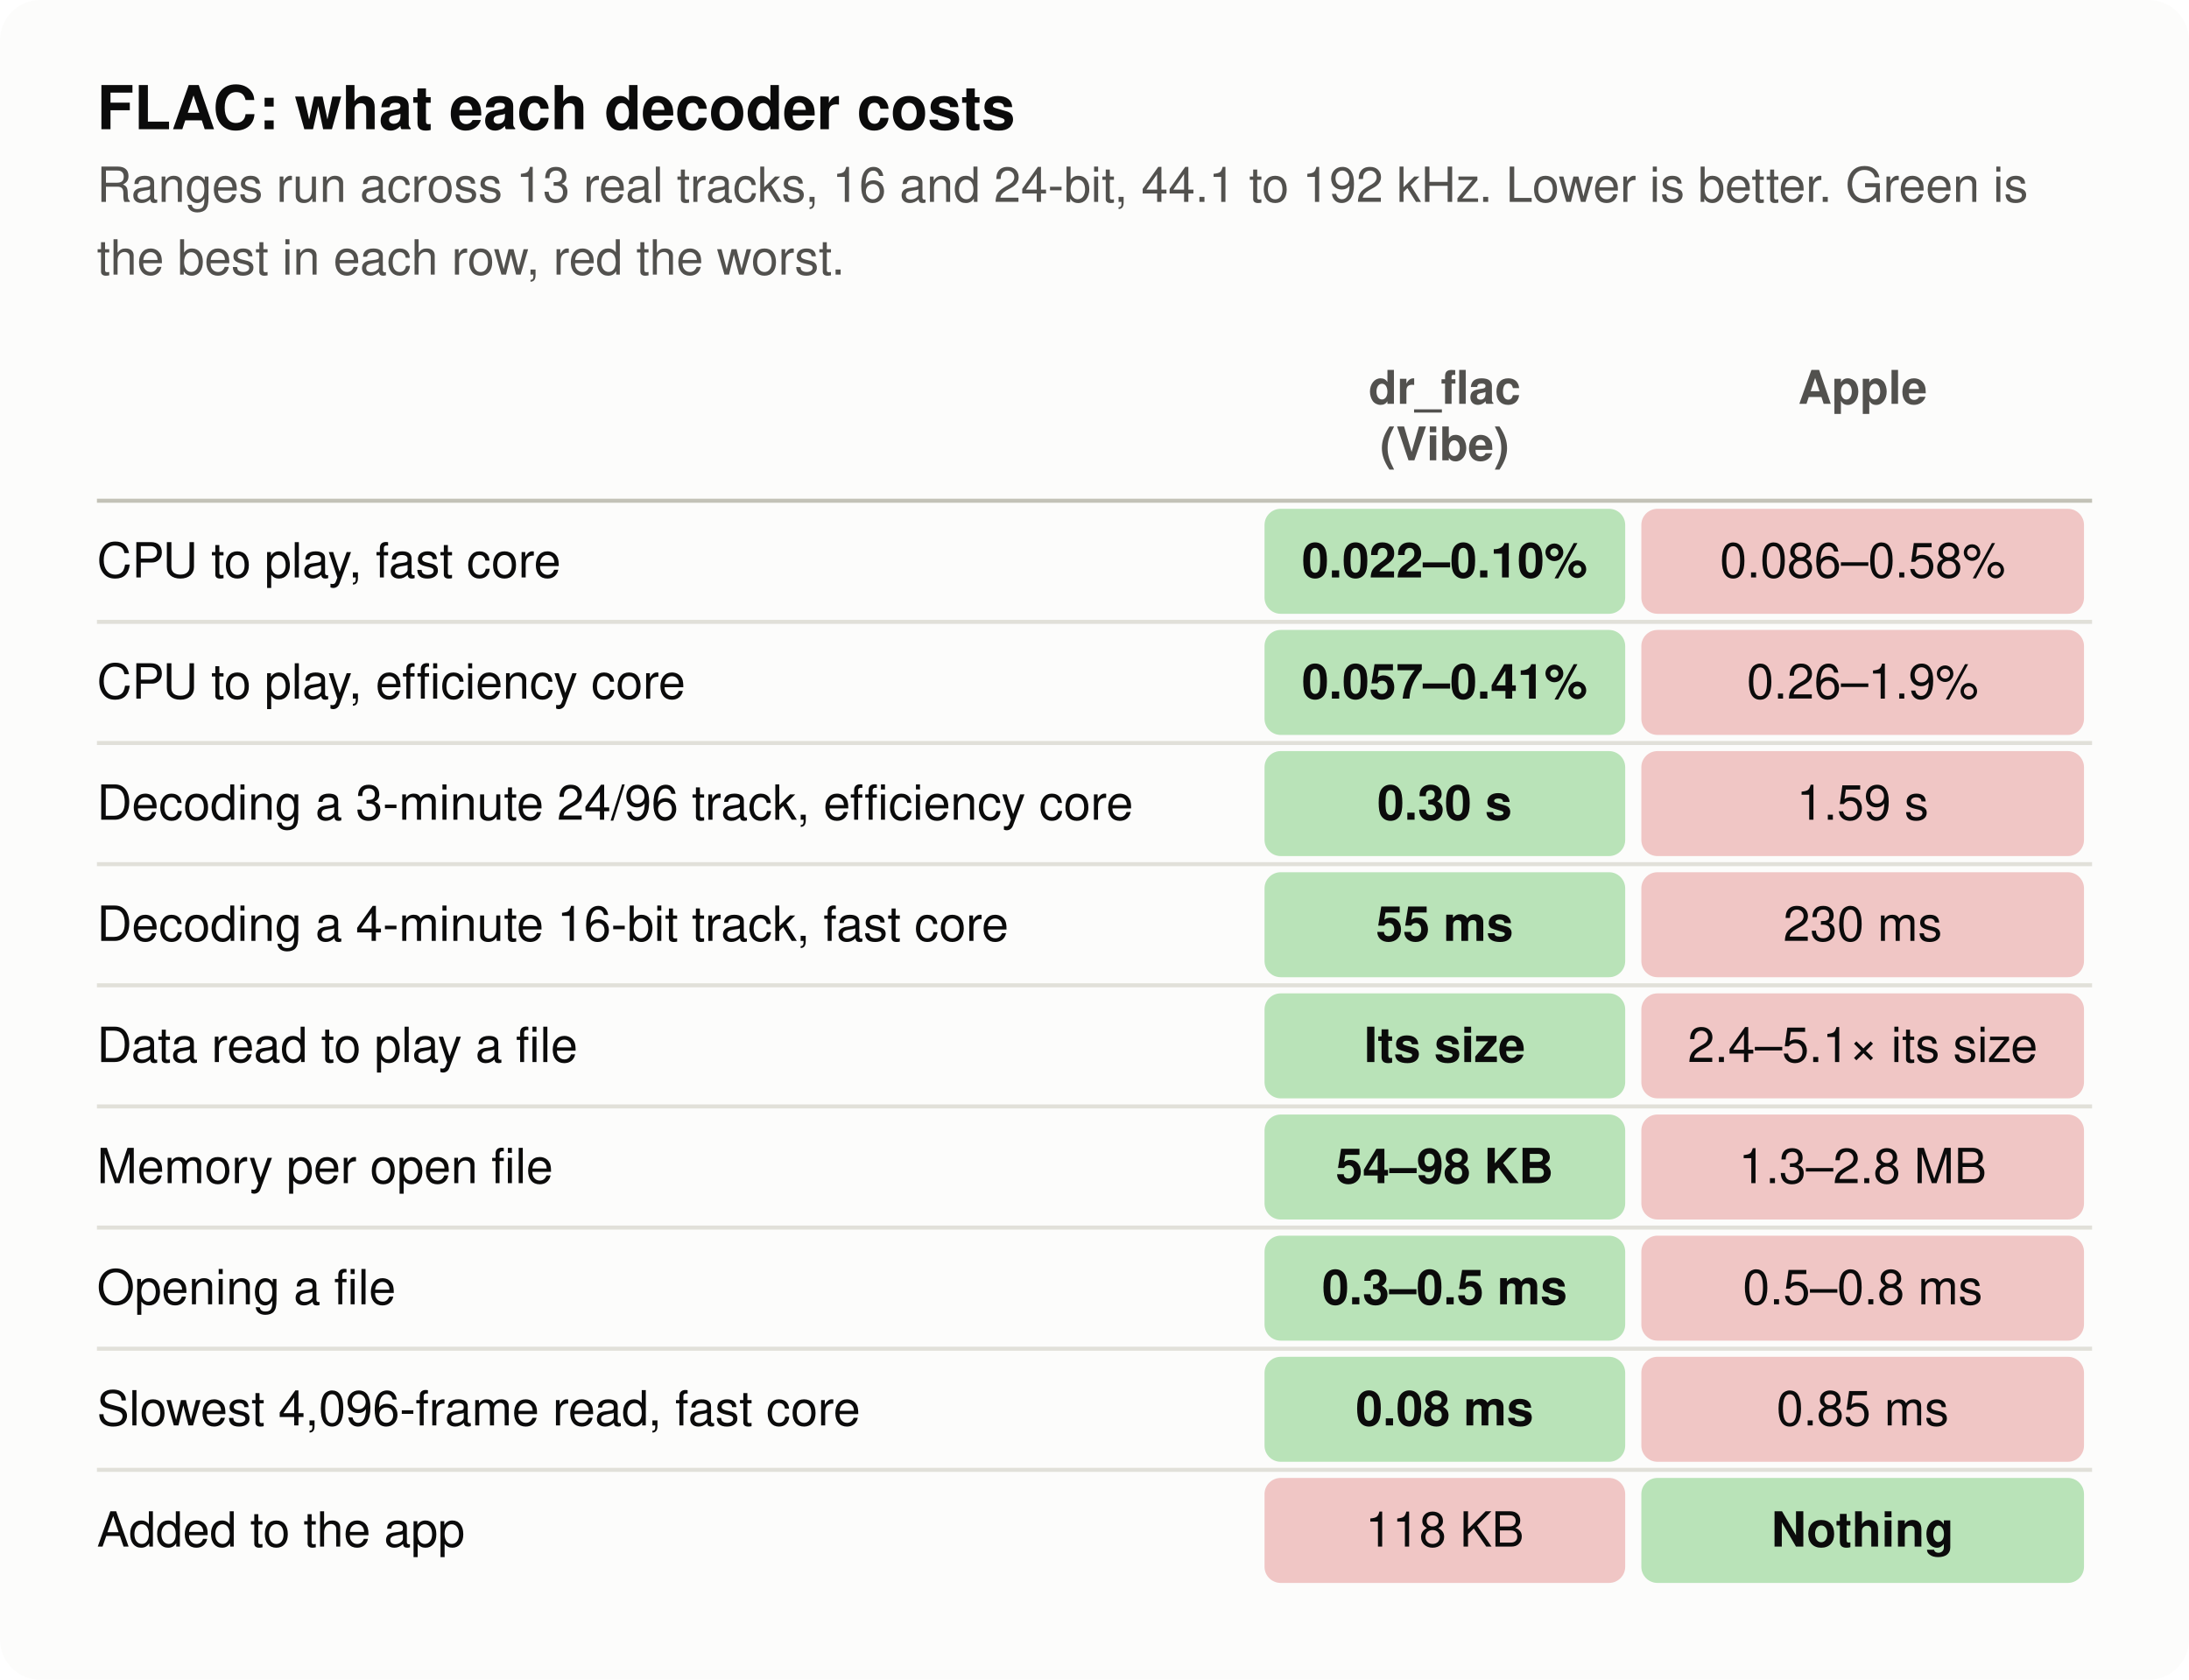
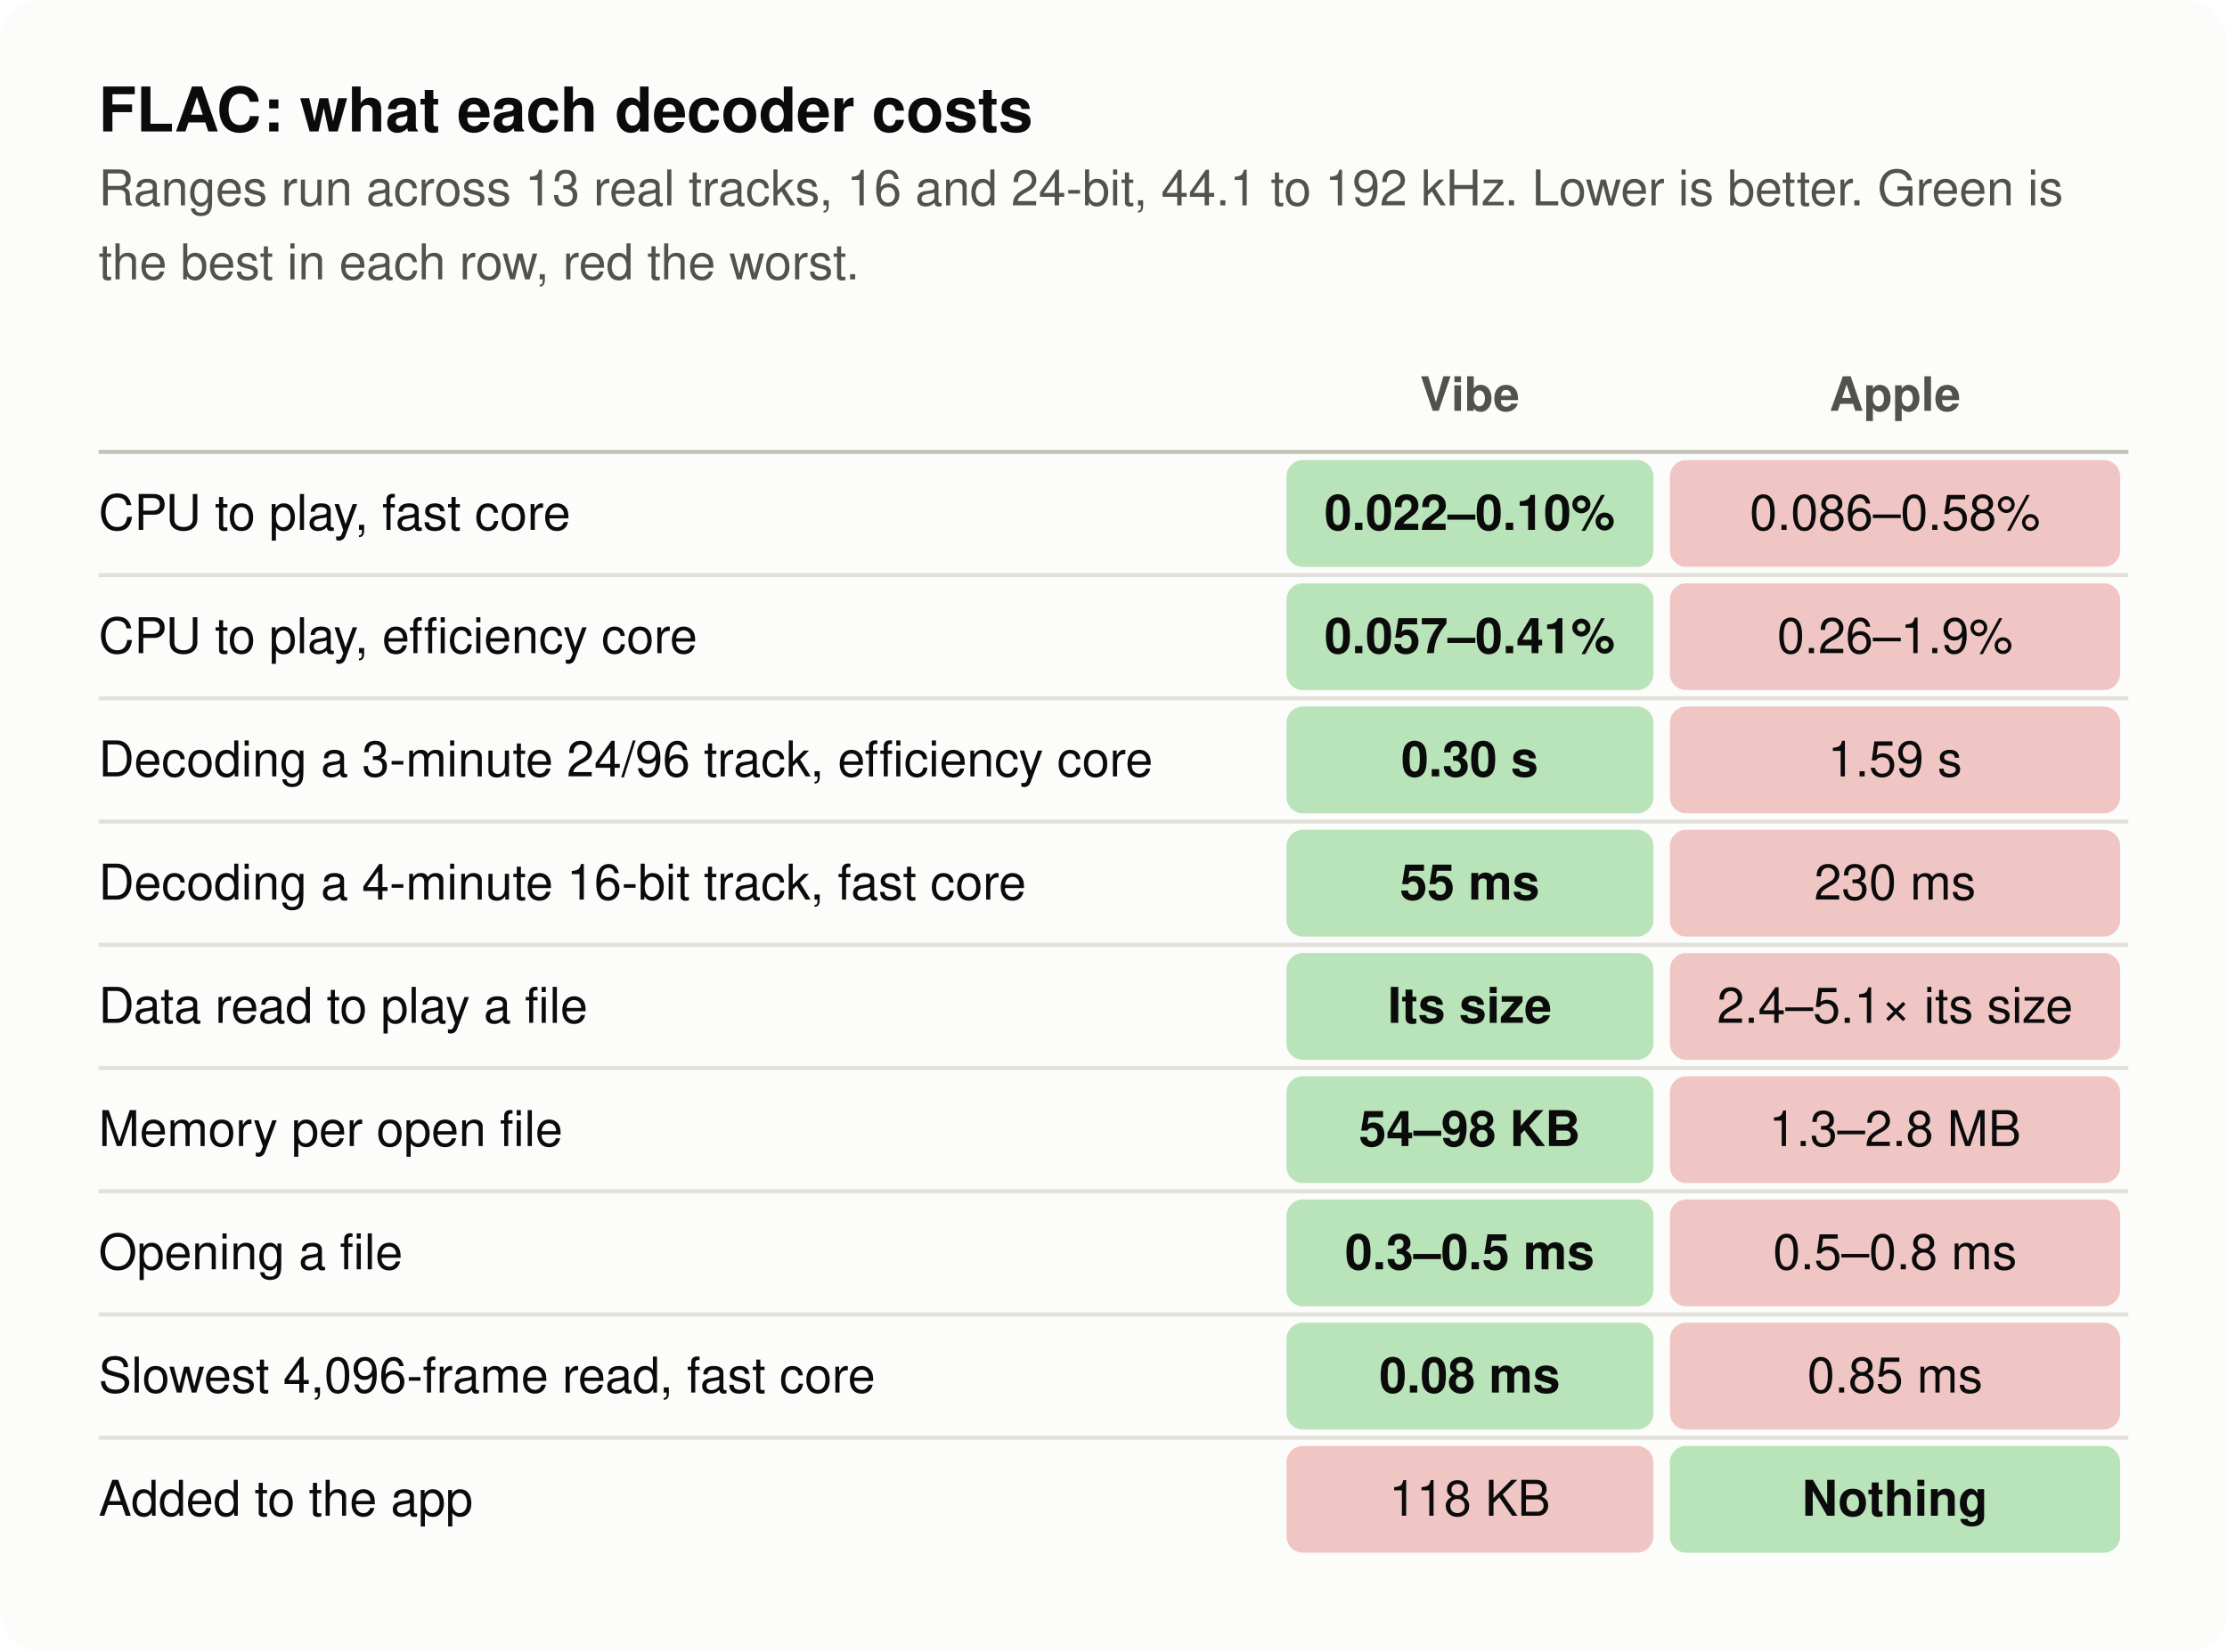
- <svg xmlns="http://www.w3.org/2000/svg" viewBox="0 0 542 416" width="542" height="416" font-family="-apple-system,BlinkMacSystemFont,'Segoe UI',Helvetica,Arial,sans-serif" role="img" aria-label="FLAC: what each decoder costs">
+ <svg xmlns="http://www.w3.org/2000/svg" viewBox="0 0 542 402" width="542" height="402" font-family="-apple-system,BlinkMacSystemFont,'Segoe UI',Helvetica,Arial,sans-serif" role="img" aria-label="FLAC: what each decoder costs">
  <style>.bg{fill:#fcfcfb}.t{fill:#0b0b0b}.m{fill:#52514e}.q{fill:#898781}.box{fill:#f0efec}.g{stroke:#e1e0d9}.a{stroke:#c3c2b7}.k{stroke:#b9b8b2}.ring{stroke:#fcfcfb}.good1{fill:#ebf6ea}.bad1{fill:#f9eeee}.good2{fill:#ddf0dc}.bad2{fill:#f6e3e2}.good3{fill:#cceacb}.bad3{fill:#f3d5d5}.good4{fill:#b9e3b8}.bad4{fill:#f0c6c5}@media (prefers-color-scheme:dark){.bg{fill:#1a1a19}.t{fill:#f0efec}.m{fill:#c3c2b7}.q{fill:#898781}.box{fill:#262624}.g{stroke:#2c2c2a}.a{stroke:#383835}.k{stroke:#55554f}.ring{stroke:#1a1a19}.good1{fill:#182a17}.bad1{fill:#301e1d}.good2{fill:#173417}.bad2{fill:#3d201f}.good3{fill:#163f15}.bad3{fill:#4b2322}.good4{fill:#154b14}.bad4{fill:#5c2625}}text{font-variant-numeric:tabular-nums}.ln{fill:none;stroke-linejoin:round;stroke-linecap:round}rect.s0,rect.s1,rect.s2,rect.s3,rect.s4,rect.s5,rect.s6,rect.s7,rect.sg{stroke:none}</style>
-   <rect class="bg" width="542" height="416" rx="10" />
+   <rect class="bg" width="542" height="402" rx="10" />
  <text class="t" x="24.0" y="32.0" font-size="15" text-anchor="start" font-weight="600">FLAC: what each decoder costs</text>
  <text class="m" x="24.0" y="50.0" font-size="12" text-anchor="start">Ranges run across 13 real tracks, 16 and 24-bit, 44.1 to 192 kHz. Lower is better. Green is</text>
  <text class="m" x="24.0" y="68.0" font-size="12" text-anchor="start">the best in each row, red the worst.</text>
-   <text class="m" x="357.7" y="100.0" font-size="11.5" text-anchor="middle" font-weight="600">dr_flac</text>
-   <text class="m" x="357.7" y="114.0" font-size="11.5" text-anchor="middle" font-weight="600">(Vibe)</text>
+   <text class="m" x="357.7" y="100.0" font-size="11.5" text-anchor="middle" font-weight="600">Vibe</text>
  <text class="m" x="461.2" y="100.0" font-size="11.5" text-anchor="middle" font-weight="600">Apple</text>
-   <line class="a" x1="24.0" y1="124.0" x2="518.0" y2="124.0" stroke-width="1" />
-   <text class="t" x="24.0" y="143.0" font-size="12" text-anchor="start">CPU to play, fast core</text>
-   <rect class="good4" x="313.1" y="126.0" width="89.3" height="26" rx="4" />
-   <text class="t" x="357.7" y="143.0" font-size="12" text-anchor="middle" font-weight="650">0.022–0.10%</text>
-   <rect class="bad4" x="406.4" y="126.0" width="109.6" height="26" rx="4" />
-   <text class="t" x="461.2" y="143.0" font-size="12" text-anchor="middle">0.086–0.58%</text>
-   <line class="g" x1="24.0" y1="154.0" x2="518.0" y2="154.0" stroke-width="1" />
-   <text class="t" x="24.0" y="173.0" font-size="12" text-anchor="start">CPU to play, efficiency core</text>
-   <rect class="good4" x="313.1" y="156.0" width="89.3" height="26" rx="4" />
-   <text class="t" x="357.7" y="173.0" font-size="12" text-anchor="middle" font-weight="650">0.057–0.41%</text>
-   <rect class="bad4" x="406.4" y="156.0" width="109.6" height="26" rx="4" />
-   <text class="t" x="461.2" y="173.0" font-size="12" text-anchor="middle">0.26–1.9%</text>
-   <line class="g" x1="24.0" y1="184.0" x2="518.0" y2="184.0" stroke-width="1" />
-   <text class="t" x="24.0" y="203.0" font-size="12" text-anchor="start">Decoding a 3-minute 24/96 track, efficiency core</text>
-   <rect class="good4" x="313.1" y="186.0" width="89.3" height="26" rx="4" />
-   <text class="t" x="357.7" y="203.0" font-size="12" text-anchor="middle" font-weight="650">0.30 s</text>
-   <rect class="bad4" x="406.4" y="186.0" width="109.6" height="26" rx="4" />
-   <text class="t" x="461.2" y="203.0" font-size="12" text-anchor="middle">1.59 s</text>
-   <line class="g" x1="24.0" y1="214.0" x2="518.0" y2="214.0" stroke-width="1" />
-   <text class="t" x="24.0" y="233.0" font-size="12" text-anchor="start">Decoding a 4-minute 16-bit track, fast core</text>
-   <rect class="good4" x="313.1" y="216.0" width="89.3" height="26" rx="4" />
-   <text class="t" x="357.7" y="233.0" font-size="12" text-anchor="middle" font-weight="650">55 ms</text>
-   <rect class="bad4" x="406.4" y="216.0" width="109.6" height="26" rx="4" />
-   <text class="t" x="461.2" y="233.0" font-size="12" text-anchor="middle">230 ms</text>
-   <line class="g" x1="24.0" y1="244.0" x2="518.0" y2="244.0" stroke-width="1" />
-   <text class="t" x="24.0" y="263.0" font-size="12" text-anchor="start">Data read to play a file</text>
-   <rect class="good4" x="313.1" y="246.0" width="89.3" height="26" rx="4" />
-   <text class="t" x="357.7" y="263.0" font-size="12" text-anchor="middle" font-weight="650">Its size</text>
-   <rect class="bad4" x="406.4" y="246.0" width="109.6" height="26" rx="4" />
-   <text class="t" x="461.2" y="263.0" font-size="12" text-anchor="middle">2.4–5.1× its size</text>
-   <line class="g" x1="24.0" y1="274.0" x2="518.0" y2="274.0" stroke-width="1" />
-   <text class="t" x="24.0" y="293.0" font-size="12" text-anchor="start">Memory per open file</text>
-   <rect class="good4" x="313.1" y="276.0" width="89.3" height="26" rx="4" />
-   <text class="t" x="357.7" y="293.0" font-size="12" text-anchor="middle" font-weight="650">54–98 KB</text>
-   <rect class="bad4" x="406.4" y="276.0" width="109.6" height="26" rx="4" />
-   <text class="t" x="461.2" y="293.0" font-size="12" text-anchor="middle">1.3–2.8 MB</text>
-   <line class="g" x1="24.0" y1="304.0" x2="518.0" y2="304.0" stroke-width="1" />
-   <text class="t" x="24.0" y="323.0" font-size="12" text-anchor="start">Opening a file</text>
-   <rect class="good4" x="313.1" y="306.0" width="89.3" height="26" rx="4" />
-   <text class="t" x="357.7" y="323.0" font-size="12" text-anchor="middle" font-weight="650">0.3–0.5 ms</text>
-   <rect class="bad4" x="406.4" y="306.0" width="109.6" height="26" rx="4" />
-   <text class="t" x="461.2" y="323.0" font-size="12" text-anchor="middle">0.5–0.8 ms</text>
-   <line class="g" x1="24.0" y1="334.0" x2="518.0" y2="334.0" stroke-width="1" />
-   <text class="t" x="24.0" y="353.0" font-size="12" text-anchor="start">Slowest 4,096-frame read, fast core</text>
-   <rect class="good4" x="313.1" y="336.0" width="89.3" height="26" rx="4" />
-   <text class="t" x="357.7" y="353.0" font-size="12" text-anchor="middle" font-weight="650">0.08 ms</text>
-   <rect class="bad4" x="406.4" y="336.0" width="109.6" height="26" rx="4" />
-   <text class="t" x="461.2" y="353.0" font-size="12" text-anchor="middle">0.85 ms</text>
-   <line class="g" x1="24.0" y1="364.0" x2="518.0" y2="364.0" stroke-width="1" />
-   <text class="t" x="24.0" y="383.0" font-size="12" text-anchor="start">Added to the app</text>
-   <rect class="bad4" x="313.1" y="366.0" width="89.3" height="26" rx="4" />
-   <text class="t" x="357.7" y="383.0" font-size="12" text-anchor="middle">118 KB</text>
-   <rect class="good4" x="406.4" y="366.0" width="109.6" height="26" rx="4" />
-   <text class="t" x="461.2" y="383.0" font-size="12" text-anchor="middle" font-weight="650">Nothing</text>
+   <line class="a" x1="24.0" y1="110.0" x2="518.0" y2="110.0" stroke-width="1" />
+   <text class="t" x="24.0" y="129.0" font-size="12" text-anchor="start">CPU to play, fast core</text>
+   <rect class="good4" x="313.1" y="112.0" width="89.3" height="26" rx="4" />
+   <text class="t" x="357.7" y="129.0" font-size="12" text-anchor="middle" font-weight="650">0.022–0.10%</text>
+   <rect class="bad4" x="406.4" y="112.0" width="109.6" height="26" rx="4" />
+   <text class="t" x="461.2" y="129.0" font-size="12" text-anchor="middle">0.086–0.58%</text>
+   <line class="g" x1="24.0" y1="140.0" x2="518.0" y2="140.0" stroke-width="1" />
+   <text class="t" x="24.0" y="159.0" font-size="12" text-anchor="start">CPU to play, efficiency core</text>
+   <rect class="good4" x="313.1" y="142.0" width="89.3" height="26" rx="4" />
+   <text class="t" x="357.7" y="159.0" font-size="12" text-anchor="middle" font-weight="650">0.057–0.41%</text>
+   <rect class="bad4" x="406.4" y="142.0" width="109.6" height="26" rx="4" />
+   <text class="t" x="461.2" y="159.0" font-size="12" text-anchor="middle">0.26–1.9%</text>
+   <line class="g" x1="24.0" y1="170.0" x2="518.0" y2="170.0" stroke-width="1" />
+   <text class="t" x="24.0" y="189.0" font-size="12" text-anchor="start">Decoding a 3-minute 24/96 track, efficiency core</text>
+   <rect class="good4" x="313.1" y="172.0" width="89.3" height="26" rx="4" />
+   <text class="t" x="357.7" y="189.0" font-size="12" text-anchor="middle" font-weight="650">0.30 s</text>
+   <rect class="bad4" x="406.4" y="172.0" width="109.6" height="26" rx="4" />
+   <text class="t" x="461.2" y="189.0" font-size="12" text-anchor="middle">1.59 s</text>
+   <line class="g" x1="24.0" y1="200.0" x2="518.0" y2="200.0" stroke-width="1" />
+   <text class="t" x="24.0" y="219.0" font-size="12" text-anchor="start">Decoding a 4-minute 16-bit track, fast core</text>
+   <rect class="good4" x="313.1" y="202.0" width="89.3" height="26" rx="4" />
+   <text class="t" x="357.7" y="219.0" font-size="12" text-anchor="middle" font-weight="650">55 ms</text>
+   <rect class="bad4" x="406.4" y="202.0" width="109.6" height="26" rx="4" />
+   <text class="t" x="461.2" y="219.0" font-size="12" text-anchor="middle">230 ms</text>
+   <line class="g" x1="24.0" y1="230.0" x2="518.0" y2="230.0" stroke-width="1" />
+   <text class="t" x="24.0" y="249.0" font-size="12" text-anchor="start">Data read to play a file</text>
+   <rect class="good4" x="313.1" y="232.0" width="89.3" height="26" rx="4" />
+   <text class="t" x="357.7" y="249.0" font-size="12" text-anchor="middle" font-weight="650">Its size</text>
+   <rect class="bad4" x="406.4" y="232.0" width="109.6" height="26" rx="4" />
+   <text class="t" x="461.2" y="249.0" font-size="12" text-anchor="middle">2.4–5.1× its size</text>
+   <line class="g" x1="24.0" y1="260.0" x2="518.0" y2="260.0" stroke-width="1" />
+   <text class="t" x="24.0" y="279.0" font-size="12" text-anchor="start">Memory per open file</text>
+   <rect class="good4" x="313.1" y="262.0" width="89.3" height="26" rx="4" />
+   <text class="t" x="357.7" y="279.0" font-size="12" text-anchor="middle" font-weight="650">54–98 KB</text>
+   <rect class="bad4" x="406.4" y="262.0" width="109.6" height="26" rx="4" />
+   <text class="t" x="461.2" y="279.0" font-size="12" text-anchor="middle">1.3–2.8 MB</text>
+   <line class="g" x1="24.0" y1="290.0" x2="518.0" y2="290.0" stroke-width="1" />
+   <text class="t" x="24.0" y="309.0" font-size="12" text-anchor="start">Opening a file</text>
+   <rect class="good4" x="313.1" y="292.0" width="89.3" height="26" rx="4" />
+   <text class="t" x="357.7" y="309.0" font-size="12" text-anchor="middle" font-weight="650">0.3–0.5 ms</text>
+   <rect class="bad4" x="406.4" y="292.0" width="109.6" height="26" rx="4" />
+   <text class="t" x="461.2" y="309.0" font-size="12" text-anchor="middle">0.5–0.8 ms</text>
+   <line class="g" x1="24.0" y1="320.0" x2="518.0" y2="320.0" stroke-width="1" />
+   <text class="t" x="24.0" y="339.0" font-size="12" text-anchor="start">Slowest 4,096-frame read, fast core</text>
+   <rect class="good4" x="313.1" y="322.0" width="89.3" height="26" rx="4" />
+   <text class="t" x="357.7" y="339.0" font-size="12" text-anchor="middle" font-weight="650">0.08 ms</text>
+   <rect class="bad4" x="406.4" y="322.0" width="109.6" height="26" rx="4" />
+   <text class="t" x="461.2" y="339.0" font-size="12" text-anchor="middle">0.85 ms</text>
+   <line class="g" x1="24.0" y1="350.0" x2="518.0" y2="350.0" stroke-width="1" />
+   <text class="t" x="24.0" y="369.0" font-size="12" text-anchor="start">Added to the app</text>
+   <rect class="bad4" x="313.1" y="352.0" width="89.3" height="26" rx="4" />
+   <text class="t" x="357.7" y="369.0" font-size="12" text-anchor="middle">118 KB</text>
+   <rect class="good4" x="406.4" y="352.0" width="109.6" height="26" rx="4" />
+   <text class="t" x="461.2" y="369.0" font-size="12" text-anchor="middle" font-weight="650">Nothing</text>
</svg>
